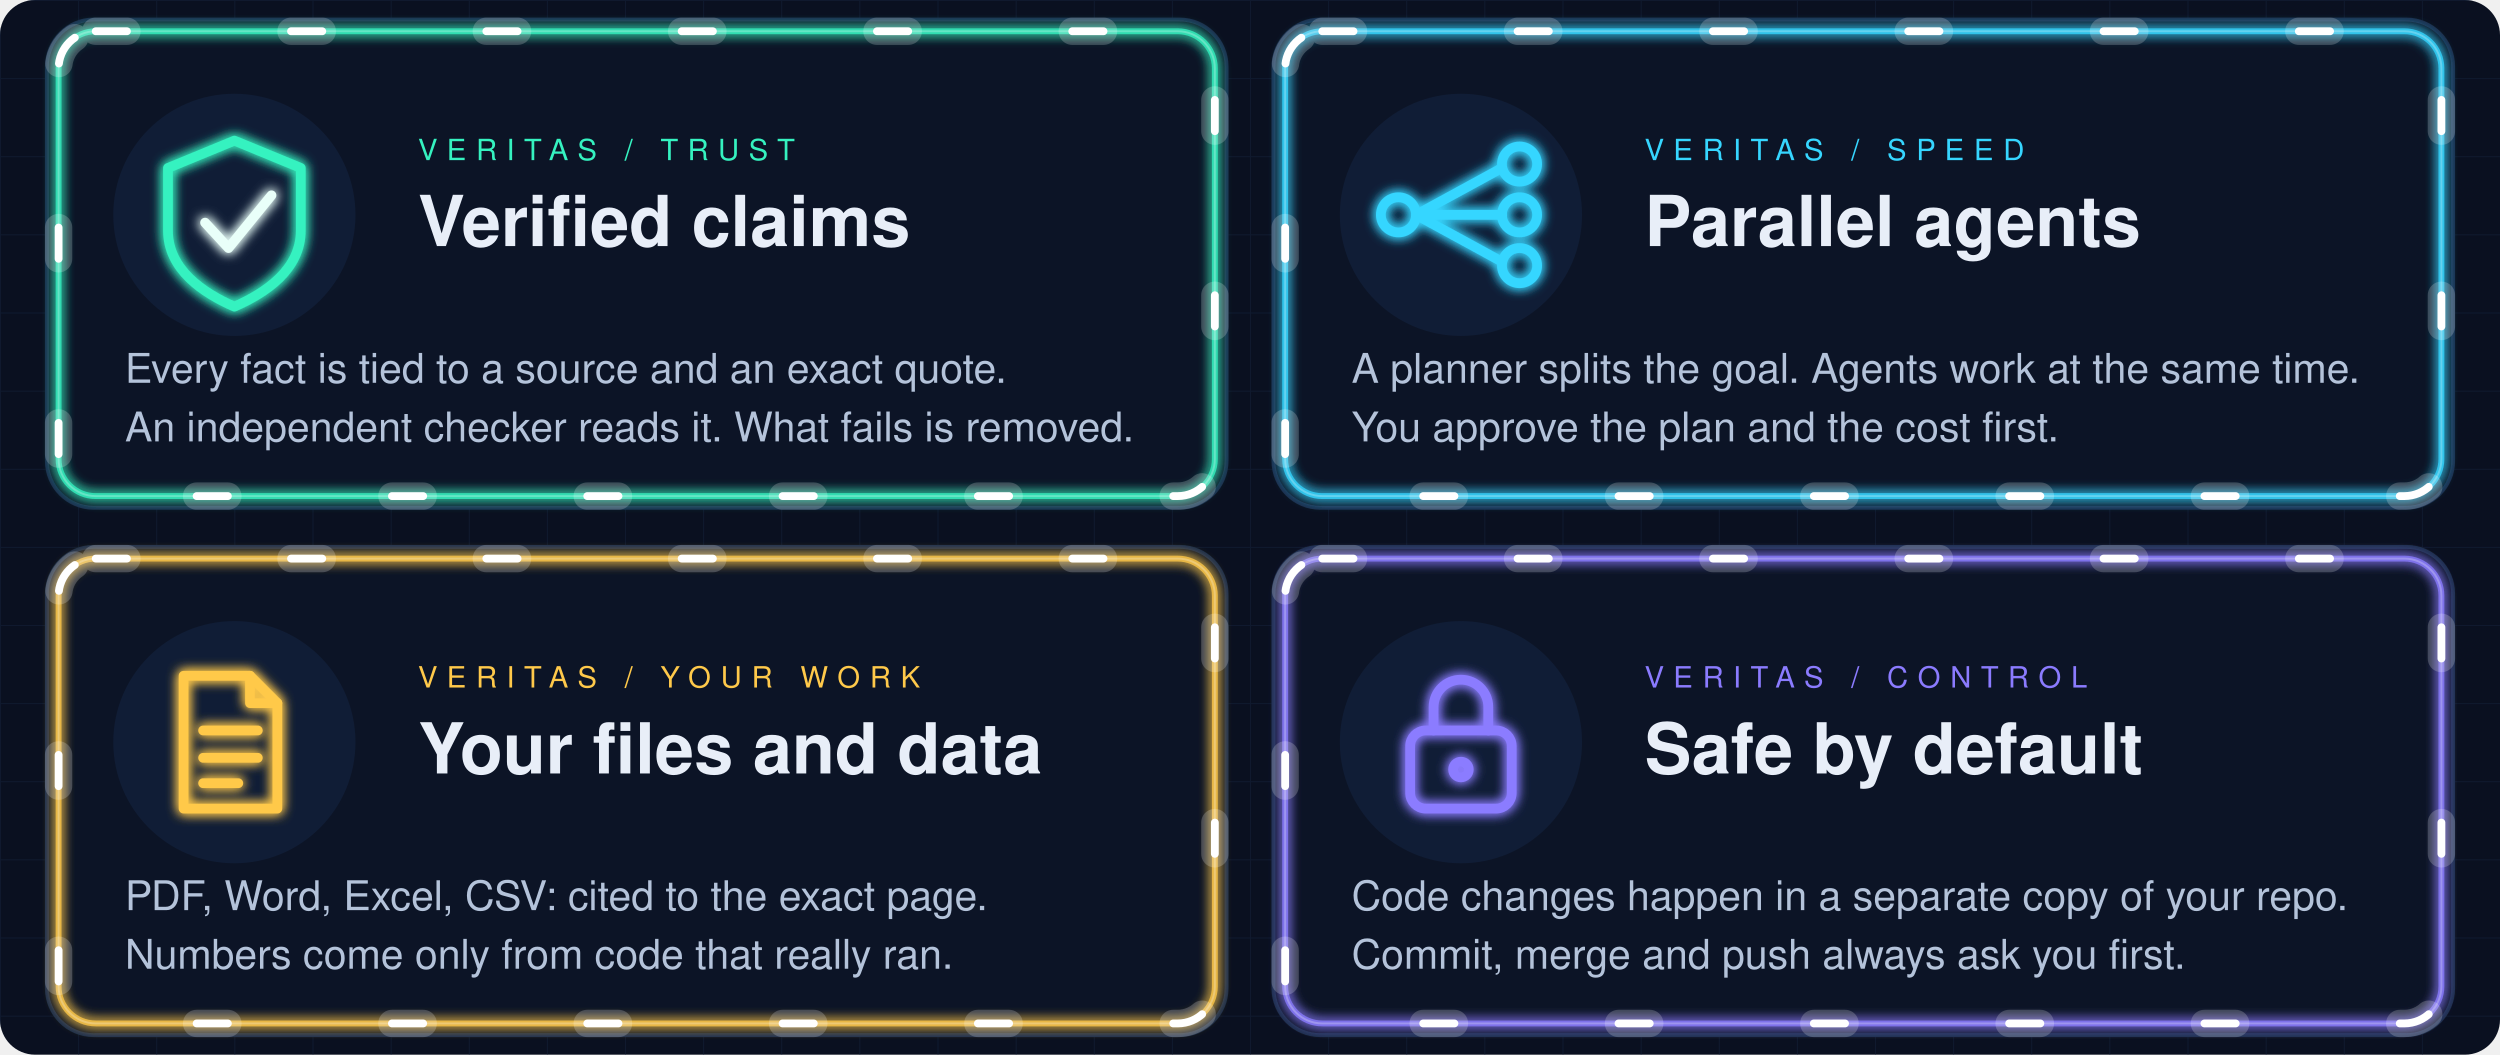
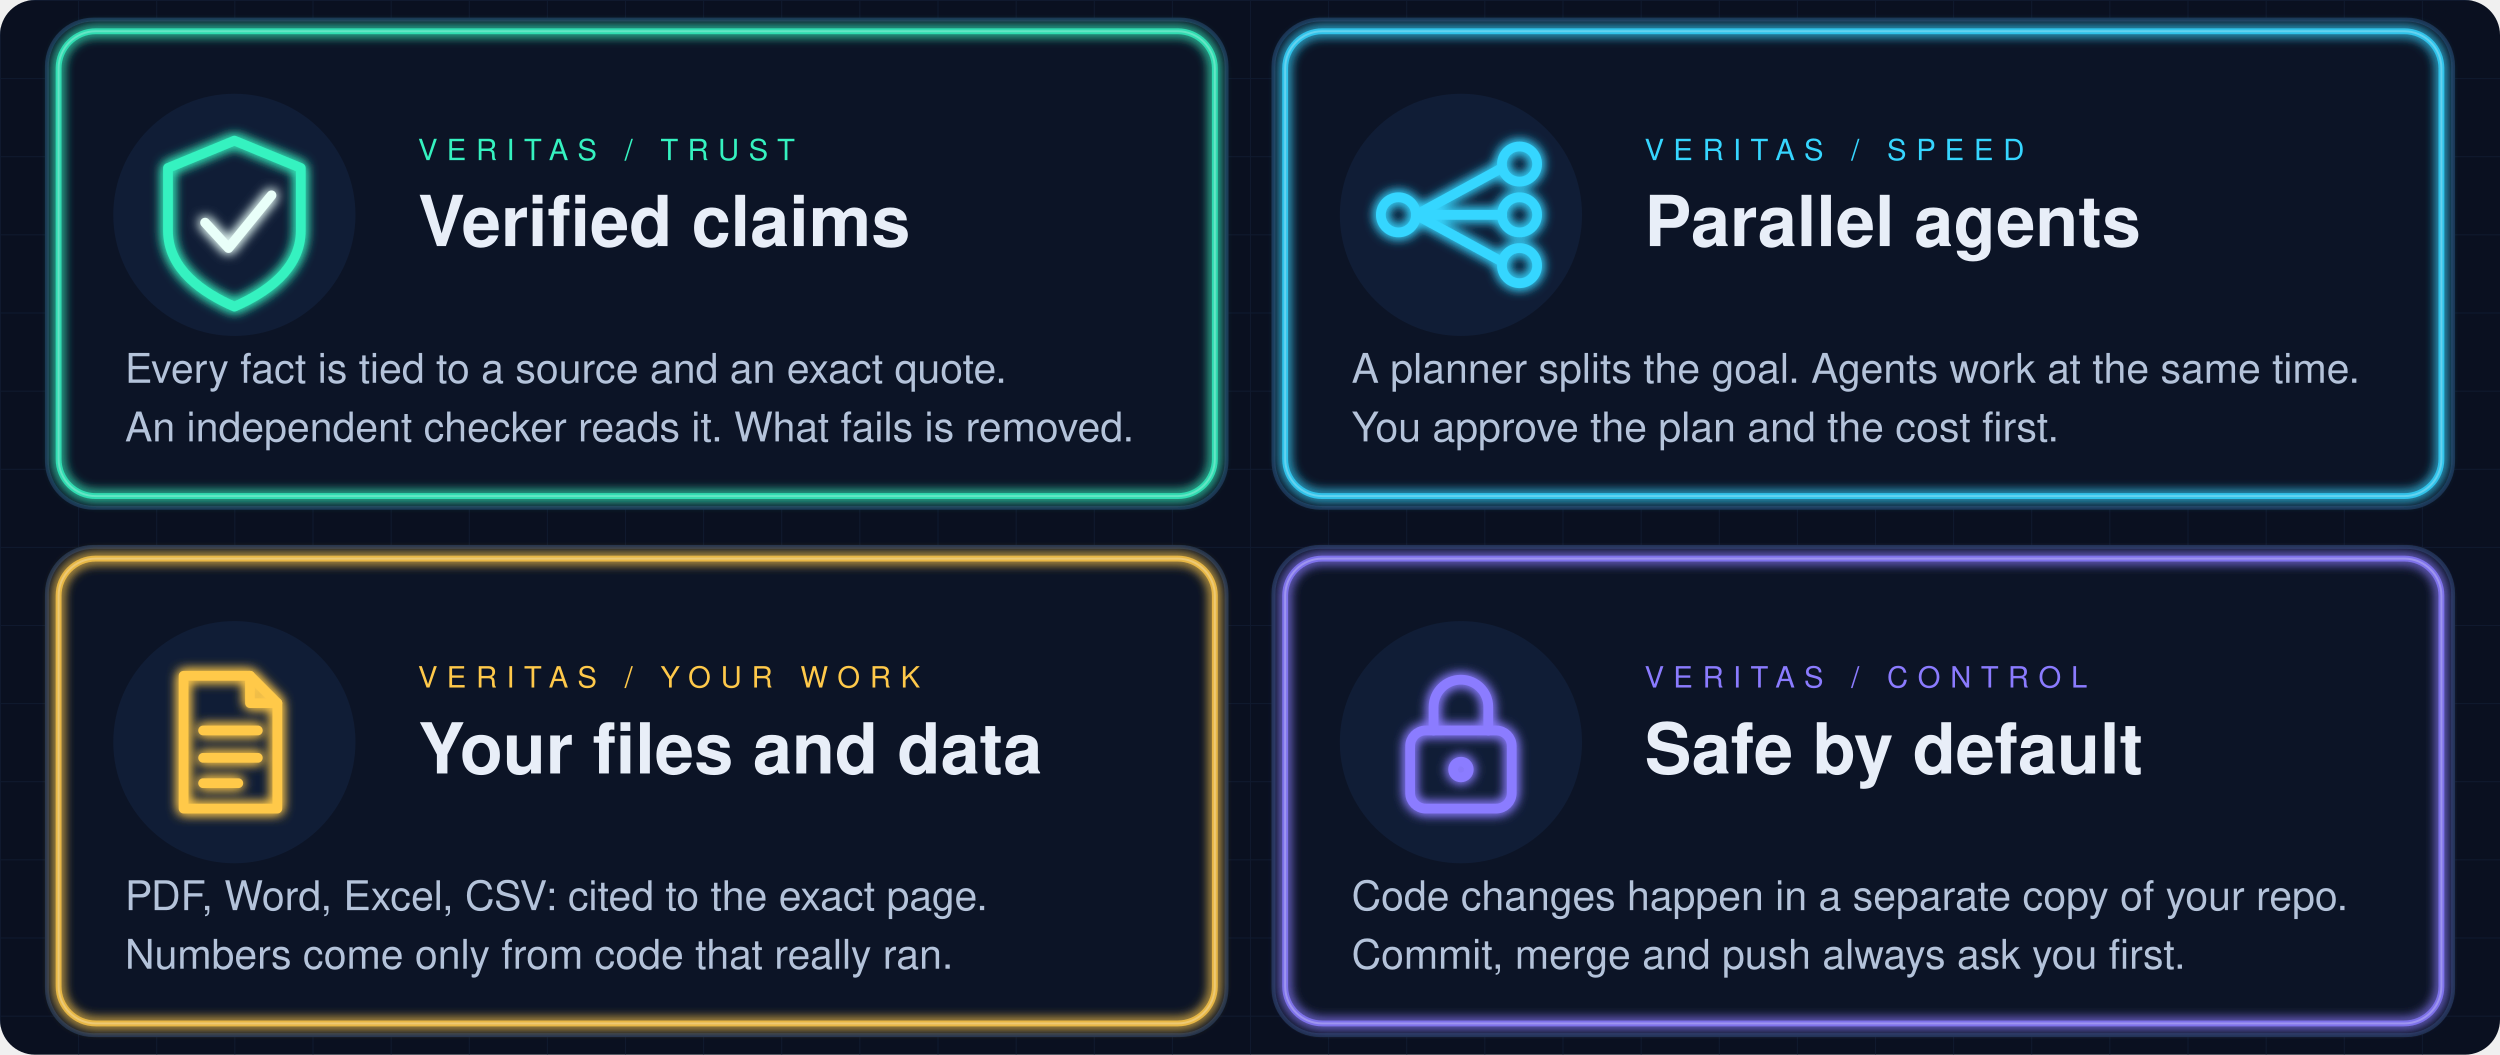
<svg xmlns="http://www.w3.org/2000/svg" viewBox="0 0 1280 540" width="1280" height="540" role="img" aria-label="What Veritas does">
  <defs>
    <filter id="g" x="-40%" y="-40%" width="180%" height="180%">
      <feGaussianBlur stdDeviation="3" result="b" />
      <feMerge>
        <feMergeNode in="b" />
        <feMergeNode in="b" />
        <feMergeNode in="SourceGraphic" />
      </feMerge>
    </filter>
    <pattern id="grid" width="40" height="40" patternUnits="userSpaceOnUse">
      <path d="M40 0H0V40" fill="none" stroke="#16253f" stroke-width="1" />
    </pattern>
  </defs>
  <rect width="1280" height="540" rx="18" fill="#0a1020" />
  <rect width="1280" height="540" rx="18" fill="url(#grid)" opacity=".45" />
  <g transform="translate(24 10)">
    <rect width="604" height="250" rx="24" fill="#0c1426" stroke="#1d2e4d" stroke-width="2" />
    <rect x="6" y="6" width="592" height="238" rx="19" fill="none" stroke="#35f2c0" stroke-width="3" opacity=".9" filter="url(#g)" />
    <rect x="6" y="6" width="592" height="238" rx="19" fill="none" stroke="#ffffff" stroke-opacity=".25" stroke-width="1" />
-     <path d="M25 6 H579 A19 19 0 0 1 598 25 V225 A19 19 0 0 1 579 244 H25 A19 19 0 0 1 6 225 V25 A19 19 0 0 1 25 6 Z" pathLength="100" fill="none" stroke="#ffffff" stroke-width="14" stroke-opacity="0.2" stroke-linecap="round" stroke-dasharray="16 84" stroke-dashoffset="0">
-       <animate attributeName="stroke-dashoffset" from="0" to="-100" dur="8s" begin="0.0s" repeatCount="indefinite" />
-     </path>
-     <path d="M25 6 H579 A19 19 0 0 1 598 25 V225 A19 19 0 0 1 579 244 H25 A19 19 0 0 1 6 225 V25 A19 19 0 0 1 25 6 Z" pathLength="100" fill="none" stroke="#ffffff" stroke-width="4" stroke-opacity="1" stroke-linecap="round" stroke-dasharray="16 84" stroke-dashoffset="0">
-       <animate attributeName="stroke-dashoffset" from="0" to="-100" dur="8s" begin="0.0s" repeatCount="indefinite" />
-     </path>
    <g transform="translate(96 100)">
      <circle r="62" fill="#101d36" />
      <path d="M0 -38 L34 -24 V8 C34 28 16 40 0 47 C-16 40 -34 28 -34 8 V-24 Z" fill="none" stroke="#35f2c0" stroke-width="5" stroke-linecap="round" stroke-linejoin="round" filter="url(#g)" />
      <path d="M-15 4 L-3 17 L19 -10" fill="none" stroke="#e9fff9" stroke-width="5" stroke-linecap="round" stroke-linejoin="round" filter="url(#g)" />
    </g>
    <text x="190" y="72" font-family="'Helvetica Neue', Helvetica, Arial, 'Liberation Sans', 'Segoe UI', Roboto, sans-serif" font-size="15" letter-spacing="5" fill="#35f2c0" textLength="196.7" lengthAdjust="spacingAndGlyphs">VERITAS / TRUST</text>
    <text x="190" y="116" font-family="'Helvetica Neue', Helvetica, Arial, 'Liberation Sans', 'Segoe UI', Roboto, sans-serif" font-weight="700" font-size="36" fill="#e8eef8" textLength="254.1" lengthAdjust="spacingAndGlyphs">Verified claims</text>
    <text x="40" y="186" font-family="'Helvetica Neue', Helvetica, Arial, 'Liberation Sans', 'Segoe UI', Roboto, sans-serif" font-size="21" fill="#b4c3da" textLength="454.1" lengthAdjust="spacingAndGlyphs">Every fact is tied to a source and an exact quote.</text>
    <text x="40" y="216" font-family="'Helvetica Neue', Helvetica, Arial, 'Liberation Sans', 'Segoe UI', Roboto, sans-serif" font-size="21" fill="#b4c3da" textLength="519.4" lengthAdjust="spacingAndGlyphs">An independent checker reads it. What fails is removed.</text>
  </g>
  <g transform="translate(652 10)">
    <rect width="604" height="250" rx="24" fill="#0c1426" stroke="#1d2e4d" stroke-width="2" />
    <rect x="6" y="6" width="592" height="238" rx="19" fill="none" stroke="#36d6ff" stroke-width="3" opacity=".9" filter="url(#g)" />
    <rect x="6" y="6" width="592" height="238" rx="19" fill="none" stroke="#ffffff" stroke-opacity=".25" stroke-width="1" />
-     <path d="M25 6 H579 A19 19 0 0 1 598 25 V225 A19 19 0 0 1 579 244 H25 A19 19 0 0 1 6 225 V25 A19 19 0 0 1 25 6 Z" pathLength="100" fill="none" stroke="#ffffff" stroke-width="14" stroke-opacity="0.2" stroke-linecap="round" stroke-dasharray="16 84" stroke-dashoffset="0">
-       <animate attributeName="stroke-dashoffset" from="0" to="-100" dur="8s" begin="1.7s" repeatCount="indefinite" />
-     </path>
-     <path d="M25 6 H579 A19 19 0 0 1 598 25 V225 A19 19 0 0 1 579 244 H25 A19 19 0 0 1 6 225 V25 A19 19 0 0 1 25 6 Z" pathLength="100" fill="none" stroke="#ffffff" stroke-width="4" stroke-opacity="1" stroke-linecap="round" stroke-dasharray="16 84" stroke-dashoffset="0">
-       <animate attributeName="stroke-dashoffset" from="0" to="-100" dur="8s" begin="1.7s" repeatCount="indefinite" />
-     </path>
    <g transform="translate(96 100)">
      <circle r="62" fill="#101d36" />
      <g fill="none" stroke="#36d6ff" stroke-width="5" stroke-linecap="round" stroke-linejoin="round" filter="url(#g)">
        <circle cx="-32" cy="0" r="9" />
        <circle cx="30" cy="-26" r="9" />
        <circle cx="30" cy="0" r="9" />
        <circle cx="30" cy="26" r="9" />
        <path d="M-23 0 L21 -24 M-23 0 L21 0 M-23 0 L21 24" />
      </g>
    </g>
    <text x="190" y="72" font-family="'Helvetica Neue', Helvetica, Arial, 'Liberation Sans', 'Segoe UI', Roboto, sans-serif" font-size="15" letter-spacing="5" fill="#36d6ff" textLength="197.5" lengthAdjust="spacingAndGlyphs">VERITAS / SPEED</text>
    <text x="190" y="116" font-family="'Helvetica Neue', Helvetica, Arial, 'Liberation Sans', 'Segoe UI', Roboto, sans-serif" font-weight="700" font-size="36" fill="#e8eef8" textLength="254.1" lengthAdjust="spacingAndGlyphs">Parallel agents</text>
    <text x="40" y="186" font-family="'Helvetica Neue', Helvetica, Arial, 'Liberation Sans', 'Segoe UI', Roboto, sans-serif" font-size="21" fill="#b4c3da" textLength="518.2" lengthAdjust="spacingAndGlyphs">A planner splits the goal. Agents work at the same time.</text>
    <text x="40" y="216" font-family="'Helvetica Neue', Helvetica, Arial, 'Liberation Sans', 'Segoe UI', Roboto, sans-serif" font-size="21" fill="#b4c3da" textLength="365.4" lengthAdjust="spacingAndGlyphs">You approve the plan and the cost first.</text>
  </g>
  <g transform="translate(24 280)">
    <rect width="604" height="250" rx="24" fill="#0c1426" stroke="#1d2e4d" stroke-width="2" />
    <rect x="6" y="6" width="592" height="238" rx="19" fill="none" stroke="#ffc94a" stroke-width="3" opacity=".9" filter="url(#g)" />
    <rect x="6" y="6" width="592" height="238" rx="19" fill="none" stroke="#ffffff" stroke-opacity=".25" stroke-width="1" />
-     <path d="M25 6 H579 A19 19 0 0 1 598 25 V225 A19 19 0 0 1 579 244 H25 A19 19 0 0 1 6 225 V25 A19 19 0 0 1 25 6 Z" pathLength="100" fill="none" stroke="#ffffff" stroke-width="14" stroke-opacity="0.2" stroke-linecap="round" stroke-dasharray="16 84" stroke-dashoffset="0">
-       <animate attributeName="stroke-dashoffset" from="0" to="-100" dur="8s" begin="3.4s" repeatCount="indefinite" />
-     </path>
-     <path d="M25 6 H579 A19 19 0 0 1 598 25 V225 A19 19 0 0 1 579 244 H25 A19 19 0 0 1 6 225 V25 A19 19 0 0 1 25 6 Z" pathLength="100" fill="none" stroke="#ffffff" stroke-width="4" stroke-opacity="1" stroke-linecap="round" stroke-dasharray="16 84" stroke-dashoffset="0">
-       <animate attributeName="stroke-dashoffset" from="0" to="-100" dur="8s" begin="3.4s" repeatCount="indefinite" />
-     </path>
    <g transform="translate(96 100)">
      <circle r="62" fill="#101d36" />
      <g fill="none" stroke="#ffc94a" stroke-width="5" stroke-linecap="round" stroke-linejoin="round" filter="url(#g)">
        <path d="M-26 -34 H8 L22 -20 V34 H-26 Z" />
        <path d="M8 -34 V-20 H22" />
        <path d="M-16 -6 H12 M-16 8 H12 M-16 21 H2" />
      </g>
    </g>
    <text x="190" y="72" font-family="'Helvetica Neue', Helvetica, Arial, 'Liberation Sans', 'Segoe UI', Roboto, sans-serif" font-size="15" letter-spacing="5" fill="#ffc94a" textLength="260.9" lengthAdjust="spacingAndGlyphs">VERITAS / YOUR WORK</text>
    <text x="190" y="116" font-family="'Helvetica Neue', Helvetica, Arial, 'Liberation Sans', 'Segoe UI', Roboto, sans-serif" font-weight="700" font-size="36" fill="#e8eef8" textLength="322.1" lengthAdjust="spacingAndGlyphs">Your files and data</text>
    <text x="40" y="186" font-family="'Helvetica Neue', Helvetica, Arial, 'Liberation Sans', 'Segoe UI', Roboto, sans-serif" font-size="21" fill="#b4c3da" textLength="450.5" lengthAdjust="spacingAndGlyphs">PDF, Word, Excel, CSV: cited to the exact page.</text>
    <text x="40" y="216" font-family="'Helvetica Neue', Helvetica, Arial, 'Liberation Sans', 'Segoe UI', Roboto, sans-serif" font-size="21" fill="#b4c3da" textLength="424.8" lengthAdjust="spacingAndGlyphs">Numbers come only from code that really ran.</text>
  </g>
  <g transform="translate(652 280)">
    <rect width="604" height="250" rx="24" fill="#0c1426" stroke="#1d2e4d" stroke-width="2" />
    <rect x="6" y="6" width="592" height="238" rx="19" fill="none" stroke="#8b7bff" stroke-width="3" opacity=".9" filter="url(#g)" />
    <rect x="6" y="6" width="592" height="238" rx="19" fill="none" stroke="#ffffff" stroke-opacity=".25" stroke-width="1" />
-     <path d="M25 6 H579 A19 19 0 0 1 598 25 V225 A19 19 0 0 1 579 244 H25 A19 19 0 0 1 6 225 V25 A19 19 0 0 1 25 6 Z" pathLength="100" fill="none" stroke="#ffffff" stroke-width="14" stroke-opacity="0.2" stroke-linecap="round" stroke-dasharray="16 84" stroke-dashoffset="0">
-       <animate attributeName="stroke-dashoffset" from="0" to="-100" dur="8s" begin="5.1s" repeatCount="indefinite" />
-     </path>
-     <path d="M25 6 H579 A19 19 0 0 1 598 25 V225 A19 19 0 0 1 579 244 H25 A19 19 0 0 1 6 225 V25 A19 19 0 0 1 25 6 Z" pathLength="100" fill="none" stroke="#ffffff" stroke-width="4" stroke-opacity="1" stroke-linecap="round" stroke-dasharray="16 84" stroke-dashoffset="0">
-       <animate attributeName="stroke-dashoffset" from="0" to="-100" dur="8s" begin="5.1s" repeatCount="indefinite" />
-     </path>
    <g transform="translate(96 100)">
      <circle r="62" fill="#101d36" />
      <g fill="none" stroke="#8b7bff" stroke-width="5" stroke-linecap="round" stroke-linejoin="round" filter="url(#g)">
        <rect x="-26" y="-6" width="52" height="40" rx="8" />
        <path d="M-14 -6 V-18 A14 14 0 0 1 14 -18 V-6" />
        <circle cx="0" cy="14" r="4" />
      </g>
    </g>
    <text x="190" y="72" font-family="'Helvetica Neue', Helvetica, Arial, 'Liberation Sans', 'Segoe UI', Roboto, sans-serif" font-size="15" letter-spacing="5" fill="#8b7bff" textLength="230.0" lengthAdjust="spacingAndGlyphs">VERITAS / CONTROL</text>
    <text x="190" y="116" font-family="'Helvetica Neue', Helvetica, Arial, 'Liberation Sans', 'Segoe UI', Roboto, sans-serif" font-weight="700" font-size="36" fill="#e8eef8" textLength="256.1" lengthAdjust="spacingAndGlyphs">Safe by default</text>
    <text x="40" y="186" font-family="'Helvetica Neue', Helvetica, Arial, 'Liberation Sans', 'Segoe UI', Roboto, sans-serif" font-size="21" fill="#b4c3da" textLength="512.5" lengthAdjust="spacingAndGlyphs">Code changes happen in a separate copy of your repo.</text>
    <text x="40" y="216" font-family="'Helvetica Neue', Helvetica, Arial, 'Liberation Sans', 'Segoe UI', Roboto, sans-serif" font-size="21" fill="#b4c3da" textLength="429.5" lengthAdjust="spacingAndGlyphs">Commit, merge and push always ask you first.</text>
  </g>
</svg>
